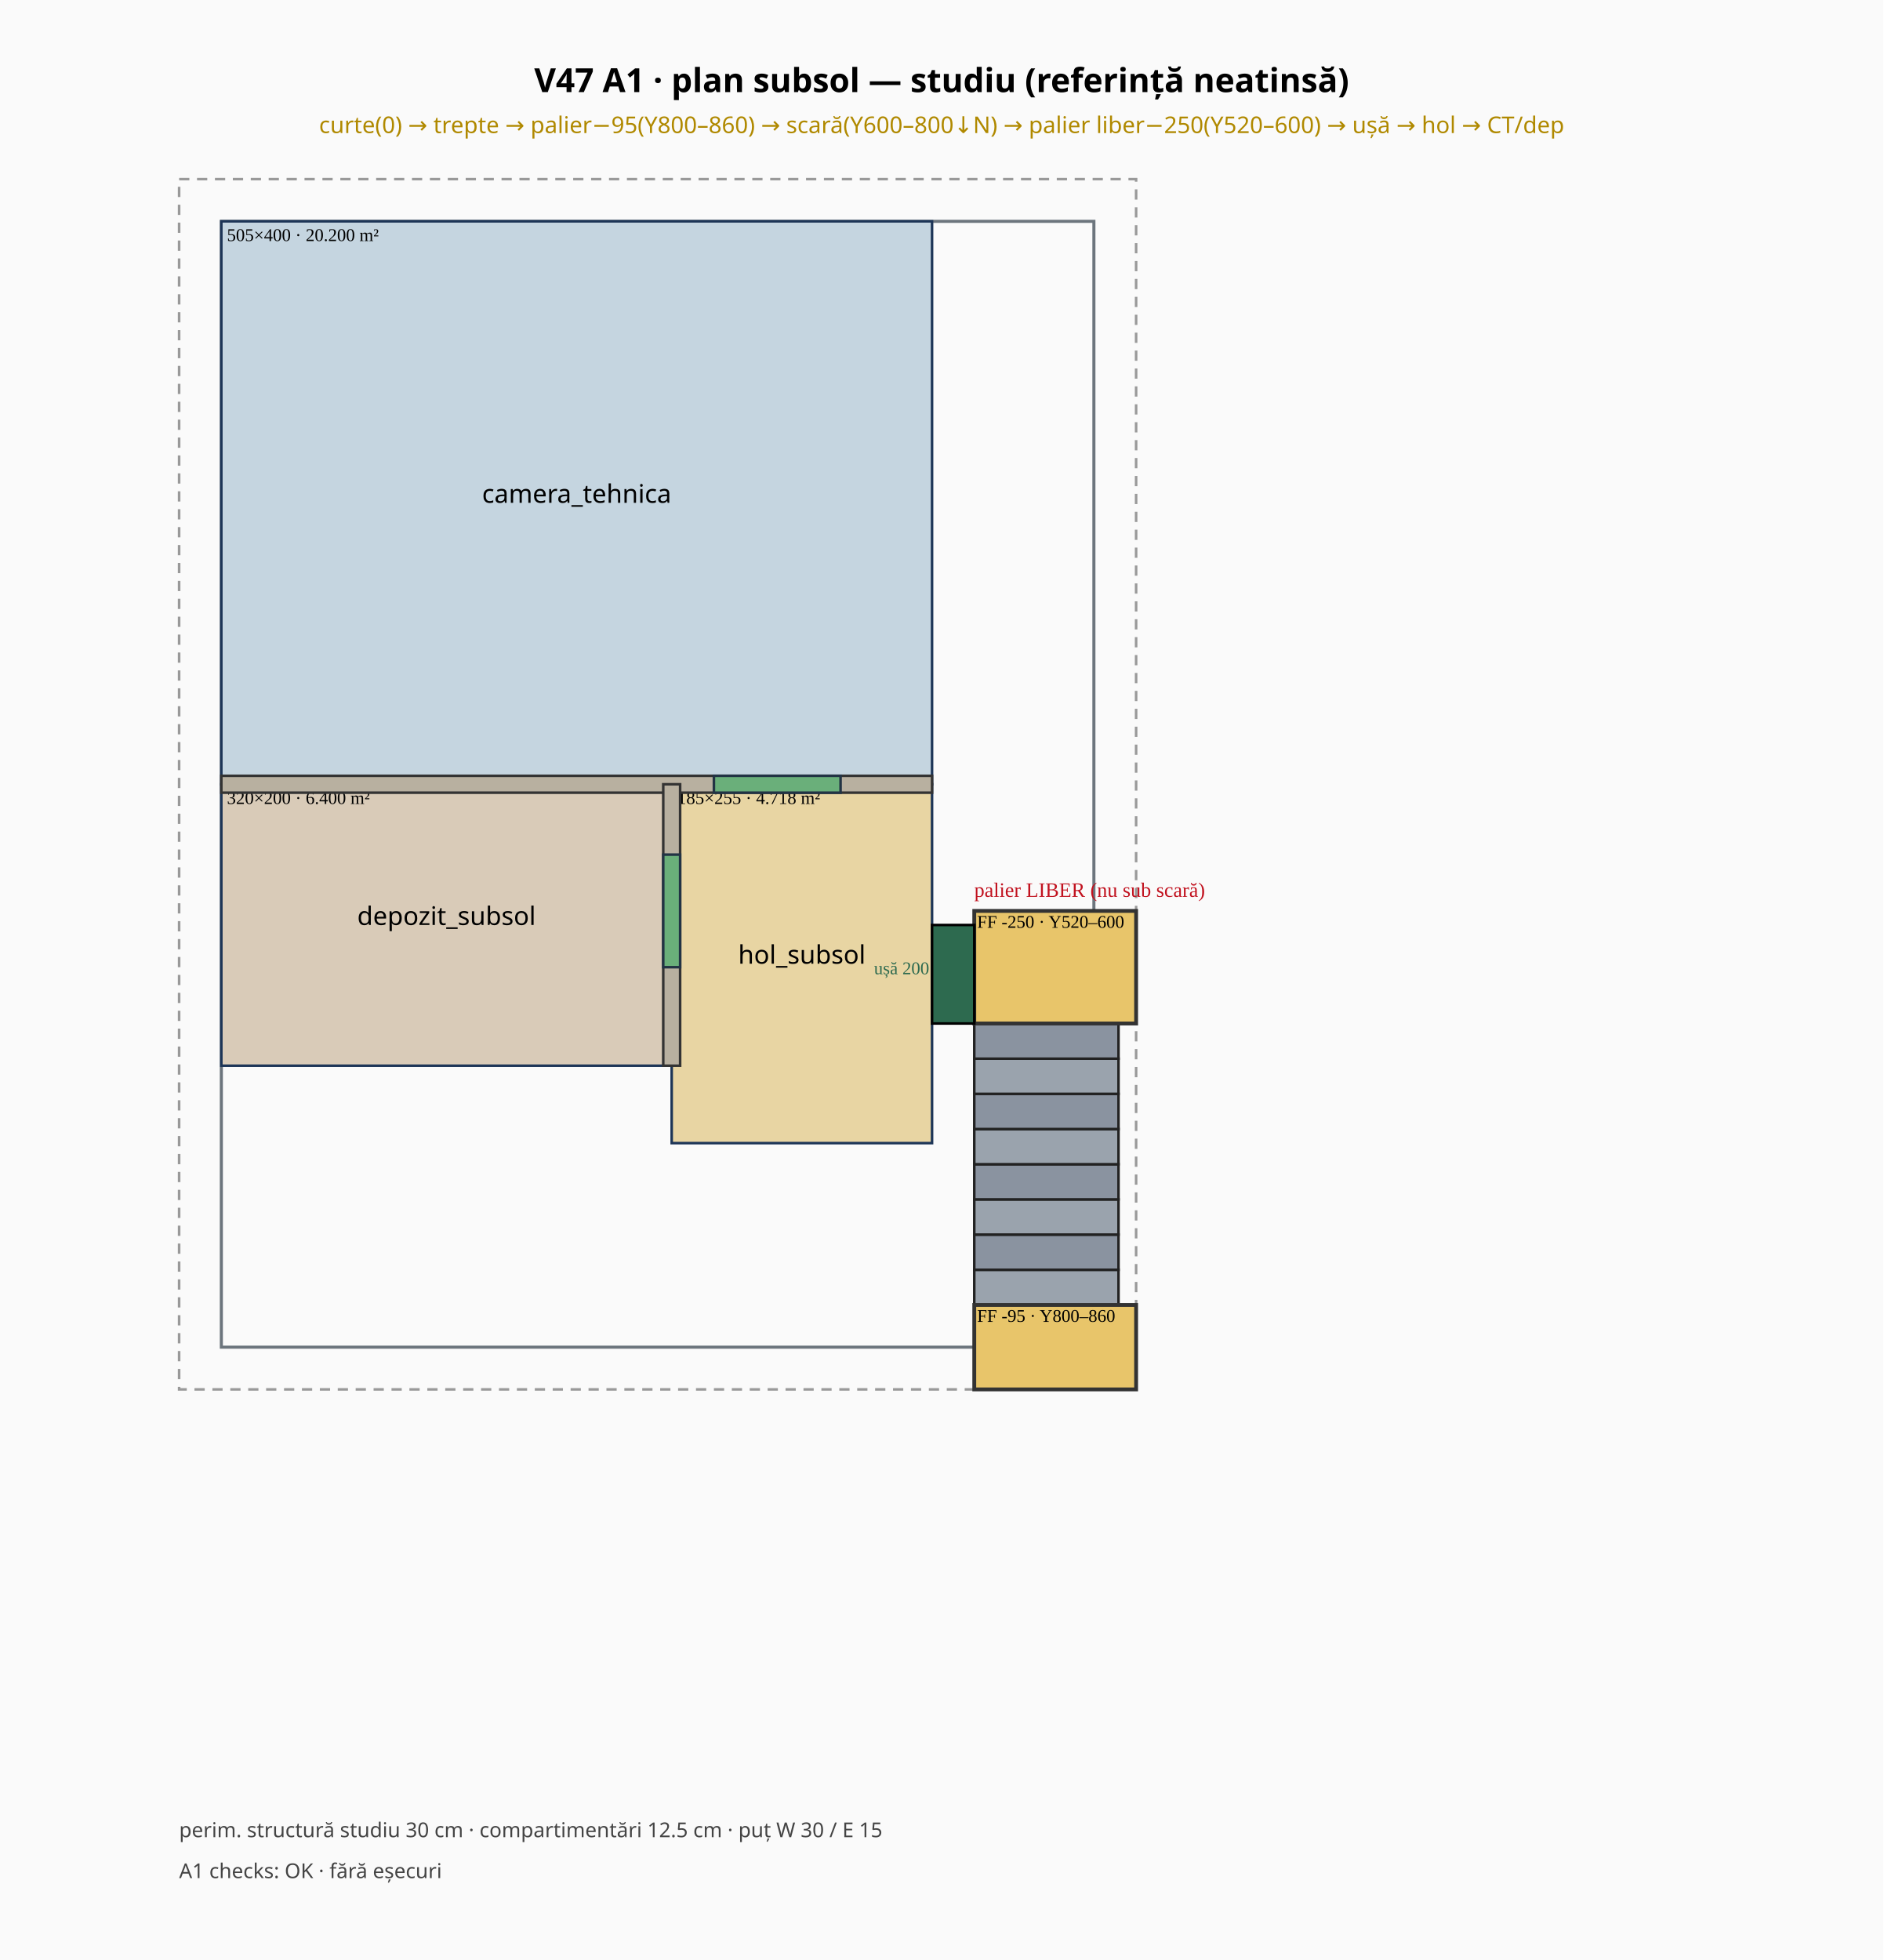
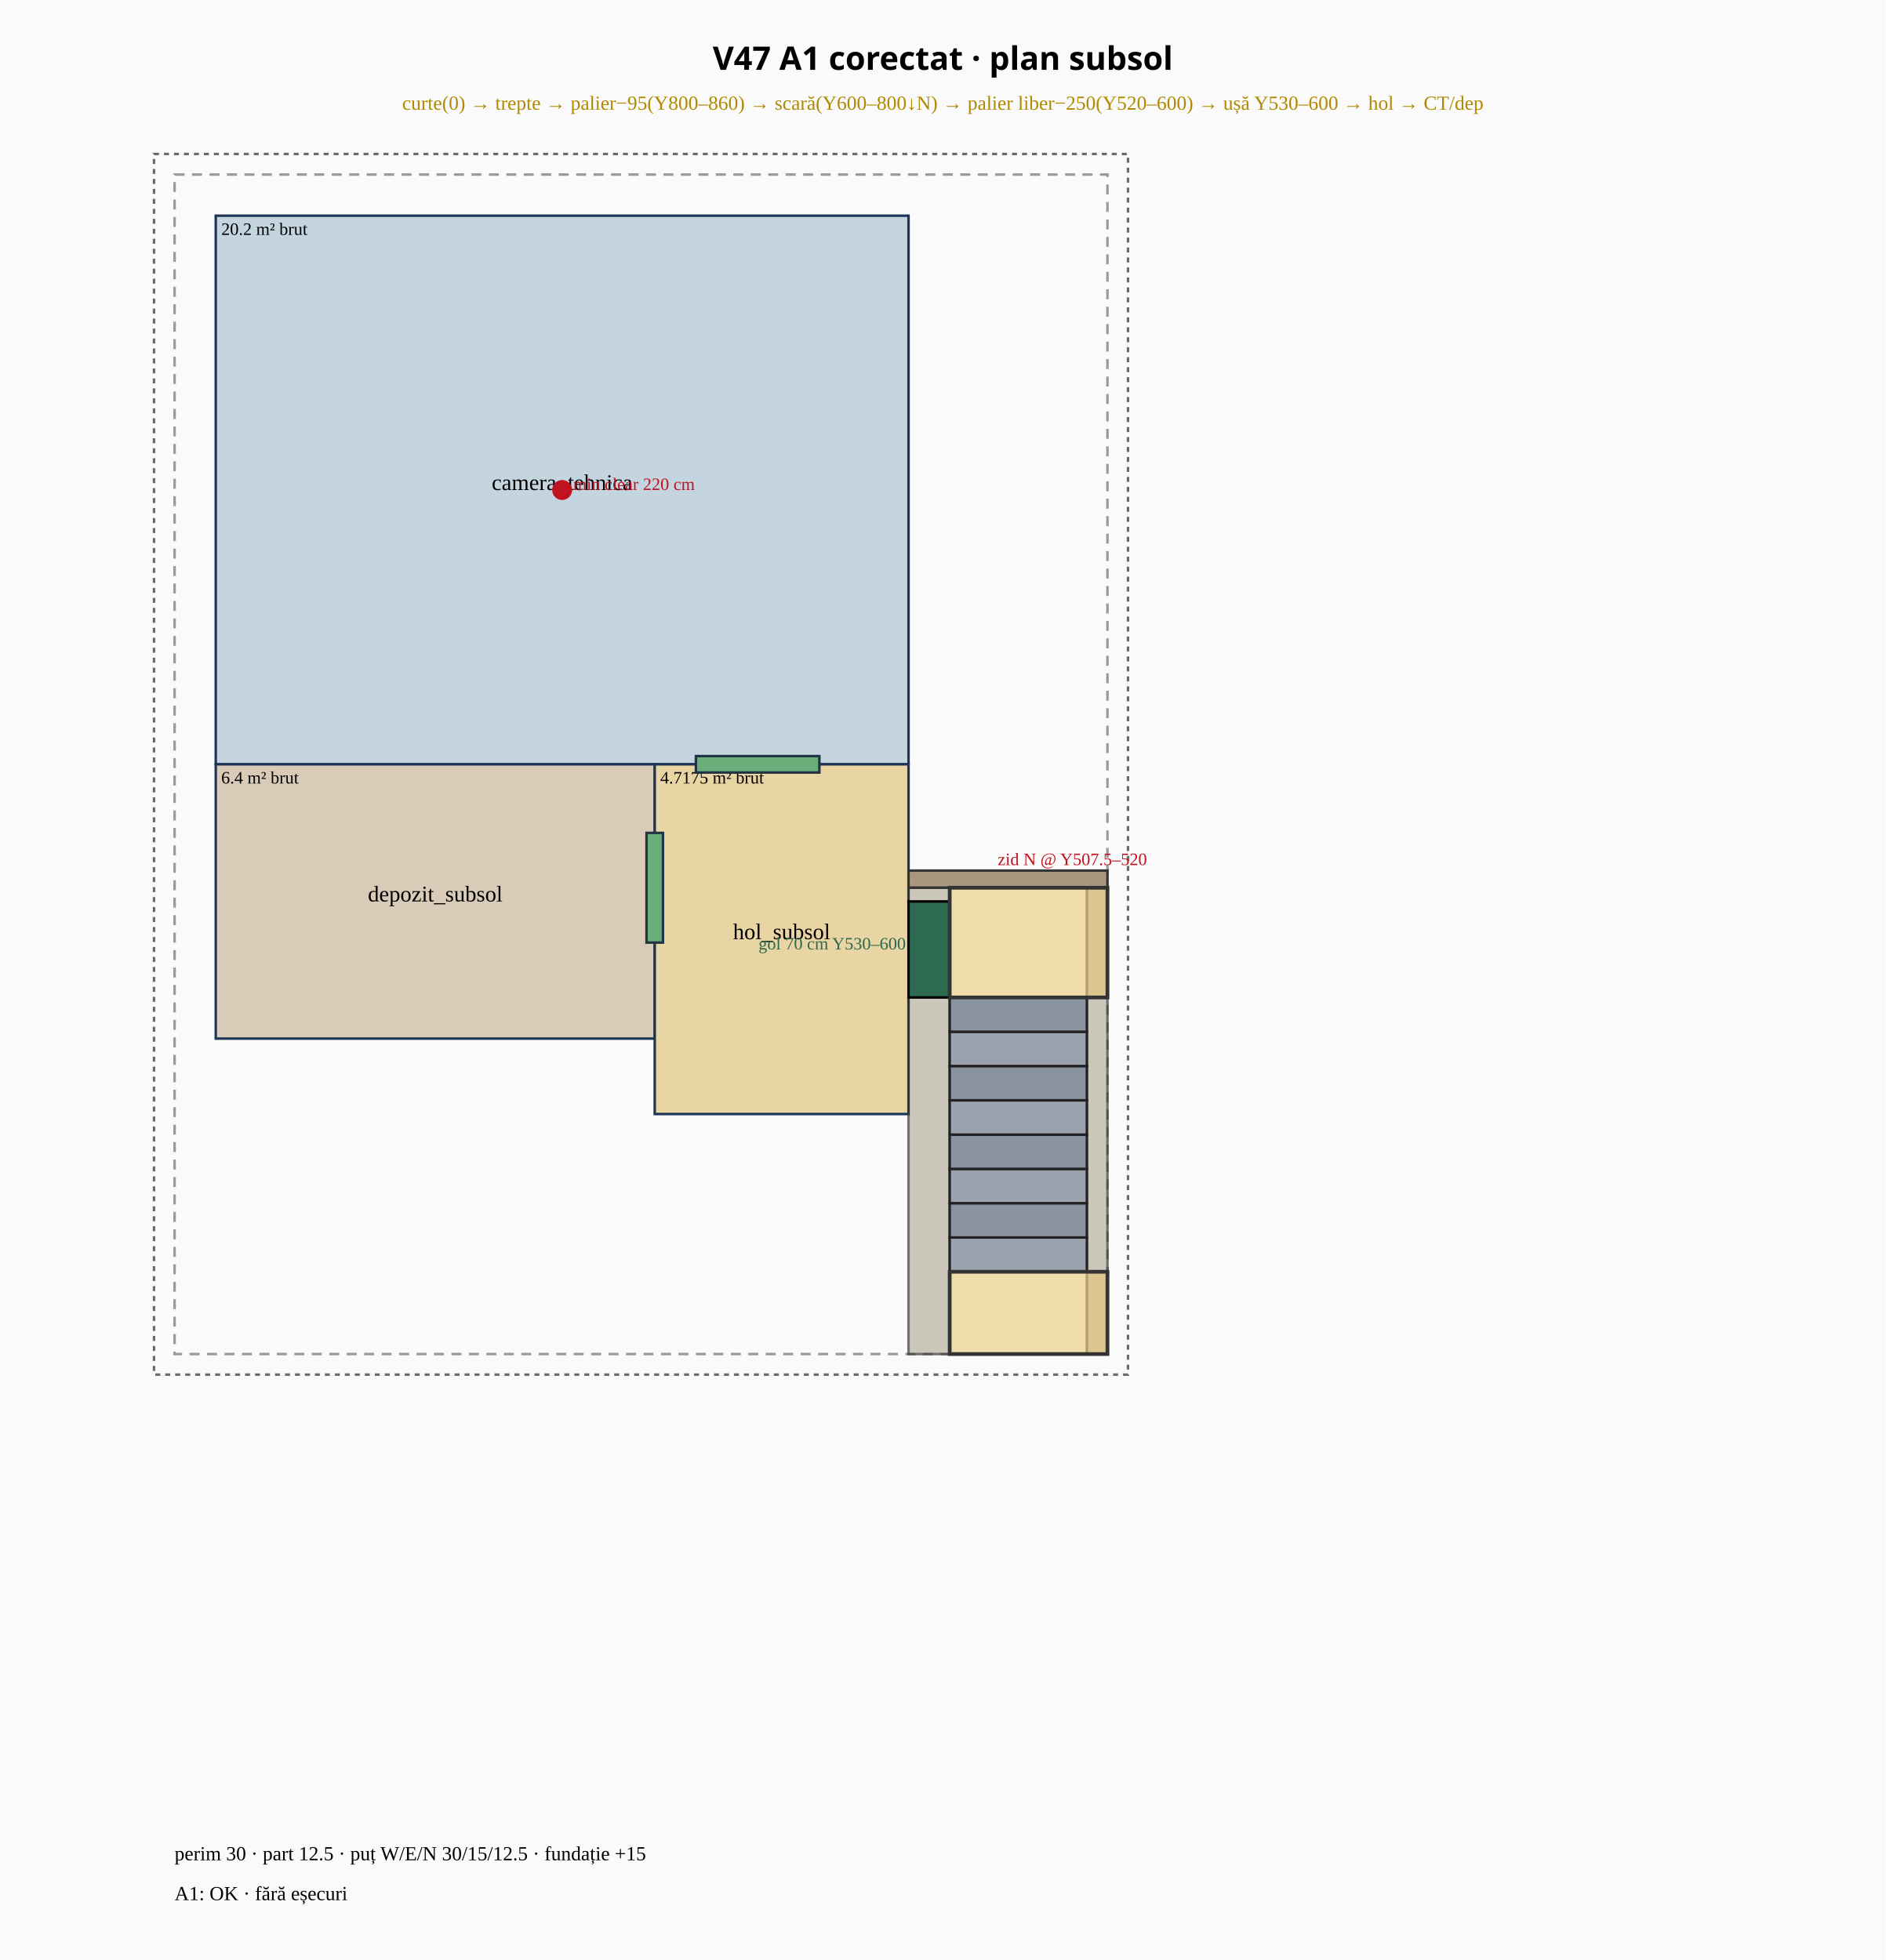
- <svg xmlns="http://www.w3.org/2000/svg" width="736" height="766" viewBox="0 0 736 766">
+ <svg xmlns="http://www.w3.org/2000/svg" width="756" height="786" viewBox="0 0 756 786">
  <rect width="100%" height="100%" fill="#fafafa" />
-   <text x="368" y="36" text-anchor="middle" font-size="13" font-weight="600" font-family="IBM Plex Sans,Segoe UI,sans-serif">V47 A1 · plan subsol — studiu (referință neatinsă)</text>
-   <text x="368" y="52" text-anchor="middle" font-size="9" fill="#b08900" font-family="IBM Plex Sans,Segoe UI,sans-serif">curte(0) → trepte → palier−95(Y800–860) → scară(Y600–800↓N) → palier liber−250(Y520–600) → ușă → hol → CT/dep</text>
+   <text x="378" y="28" text-anchor="middle" font-size="13" font-weight="600" font-family="IBM Plex Sans,Segoe UI,sans-serif">V47 A1 corectat · plan subsol</text>
+   <text x="378" y="44" text-anchor="middle" font-size="8" fill="#b08900">curte(0) → trepte → palier−95(Y800–860) → scară(Y600–800↓N) → palier liber−250(Y520–600) → ușă Y530–600 → hol → CT/dep</text>
  <rect x="70" y="70" width="374" height="473" fill="none" stroke="#999" stroke-dasharray="4 3" />
-   <rect x="86.5" y="86.5" width="341" height="440" fill="none" stroke="#6c757d" stroke-width="1.2" />
+   <rect x="61.75" y="61.75" width="390.5" height="489.5" fill="none" stroke="#6e6a62" stroke-dasharray="2 2" />
  <rect x="86.5" y="86.5" width="277.75" height="220" fill="#c5d5e0" stroke="#1d3557" />
-   <text x="225.375" y="196.5" text-anchor="middle" font-size="10" font-family="IBM Plex Sans,Segoe UI,sans-serif">camera_tehnica</text>
-   <text x="88.7" y="94.2" font-size="7">505×400 · 20.200 m²</text>
+   <text x="225.375" y="196.5" text-anchor="middle" font-size="9">camera_tehnica</text>
+   <text x="88.7" y="94.2" font-size="7">20.2 m² brut</text>
  <rect x="86.5" y="306.5" width="176" height="110" fill="#d9cbb8" stroke="#1d3557" />
-   <text x="174.5" y="361.5" text-anchor="middle" font-size="10" font-family="IBM Plex Sans,Segoe UI,sans-serif">depozit_subsol</text>
-   <text x="88.7" y="314.2" font-size="7">320×200 · 6.400 m²</text>
+   <text x="174.5" y="361.5" text-anchor="middle" font-size="9">depozit_subsol</text>
+   <text x="88.7" y="314.2" font-size="7">6.4 m² brut</text>
  <rect x="262.5" y="306.5" width="101.75" height="140.25" fill="#e8d5a3" stroke="#1d3557" />
-   <text x="313.375" y="376.625" text-anchor="middle" font-size="10" font-family="IBM Plex Sans,Segoe UI,sans-serif">hol_subsol</text>
-   <text x="264.7" y="314.2" font-size="7">185×255 · 4.718 m²</text>
-   <rect x="86.5" y="303.2" width="277.75" height="6.6" fill="#b8b0a0" stroke="#333" />
+   <text x="313.375" y="376.625" text-anchor="middle" font-size="9">hol_subsol</text>
+   <text x="264.7" y="314.2" font-size="7">4.7175 m² brut</text>
+   <rect x="364.25" y="349.125" width="79.75" height="6.875" fill="#a89880" stroke="#333" />
+   <text x="400" y="346.925" font-size="7" fill="#c1121f">zid N @ Y507.5–520</text>
+   <rect x="364.25" y="356" width="16.5" height="187" fill="#b8b0a0" opacity="0.7" stroke="#333" />
+   <rect x="435.75" y="356" width="8.25" height="187" fill="#b8b0a0" opacity="0.7" stroke="#333" />
+   <rect x="364.25" y="361.5" width="16.5" height="38.5" fill="#2d6a4f" stroke="#000" />
+   <text x="363.15" y="380.75" text-anchor="end" font-size="7" fill="#2d6a4f">gol 70 cm Y530–600</text>
  <rect x="279" y="303.2" width="49.5" height="6.6" fill="#6aaf7a" stroke="#234" />
-   <rect x="259.2" y="306.5" width="6.6" height="110" fill="#b8b0a0" stroke="#333" />
  <rect x="259.2" y="334" width="6.6" height="44" fill="#6aaf7a" stroke="#234" />
-   <rect x="380.75" y="496.25" width="56.375" height="13.75" fill="#9aa3ad" stroke="#222" />
-   <rect x="380.75" y="482.5" width="56.375" height="13.75" fill="#8a93a0" stroke="#222" />
-   <rect x="380.75" y="468.75" width="56.375" height="13.75" fill="#9aa3ad" stroke="#222" />
-   <rect x="380.75" y="455" width="56.375" height="13.75" fill="#8a93a0" stroke="#222" />
-   <rect x="380.75" y="441.25" width="56.375" height="13.75" fill="#9aa3ad" stroke="#222" />
-   <rect x="380.75" y="427.5" width="56.375" height="13.75" fill="#8a93a0" stroke="#222" />
-   <rect x="380.75" y="413.75" width="56.375" height="13.75" fill="#9aa3ad" stroke="#222" />
-   <rect x="380.75" y="400" width="56.375" height="13.75" fill="#8a93a0" stroke="#222" />
-   <rect x="380.75" y="510" width="63.25" height="33" fill="#e8c56a" stroke="#333" stroke-width="1.5" />
-   <text x="381.85" y="516.6" font-size="7">FF -95 · Y800–860</text>
-   <rect x="380.75" y="356" width="63.25" height="44" fill="#e8c56a" stroke="#333" stroke-width="1.5" />
-   <text x="381.85" y="362.6" font-size="7">FF -250 · Y520–600</text>
-   <rect x="364.25" y="361.5" width="16.5" height="38.5" fill="#2d6a4f" stroke="#000" />
-   <text x="363.15" y="380.75" text-anchor="end" font-size="7" fill="#2d6a4f">ușă 200</text>
-   <text x="380.75" y="350.5" font-size="8" fill="#c1121f">palier LIBER (nu sub scară)</text>
-   <text x="70" y="718" font-size="8" fill="#444" font-family="IBM Plex Sans,Segoe UI,sans-serif">perim. structură studiu 30 cm · compartimentări 12.5 cm · puț W 30 / E 15</text>
-   <text x="70" y="734" font-size="8" fill="#444" font-family="IBM Plex Sans,Segoe UI,sans-serif">A1 checks: OK · fără eșecuri</text>
+   <rect x="380.75" y="496.25" width="55" height="13.75" fill="#9aa3ad" stroke="#222" />
+   <rect x="380.75" y="482.5" width="55" height="13.75" fill="#8a93a0" stroke="#222" />
+   <rect x="380.75" y="468.75" width="55" height="13.75" fill="#9aa3ad" stroke="#222" />
+   <rect x="380.75" y="455" width="55" height="13.75" fill="#8a93a0" stroke="#222" />
+   <rect x="380.75" y="441.25" width="55" height="13.75" fill="#9aa3ad" stroke="#222" />
+   <rect x="380.75" y="427.5" width="55" height="13.75" fill="#8a93a0" stroke="#222" />
+   <rect x="380.75" y="413.75" width="55" height="13.75" fill="#9aa3ad" stroke="#222" />
+   <rect x="380.75" y="400" width="55" height="13.75" fill="#8a93a0" stroke="#222" />
+   <rect x="380.75" y="510" width="63.25" height="33" fill="#e8c56a" stroke="#333" stroke-width="1.5" fill-opacity="0.55" />
+   <rect x="380.75" y="356" width="63.25" height="44" fill="#e8c56a" stroke="#333" stroke-width="1.5" fill-opacity="0.55" />
+   <circle cx="225.375" cy="196.5" r="4" fill="#c1121f" />
+   <text x="229.775" y="196.5" font-size="7" fill="#c1121f">min clear 220 cm</text>
+   <text x="70" y="746" font-size="8">perim 30 · part 12.5 · puț W/E/N 30/15/12.5 · fundație +15</text>
+   <text x="70" y="762" font-size="8">A1: OK · fără eșecuri</text>
</svg>
